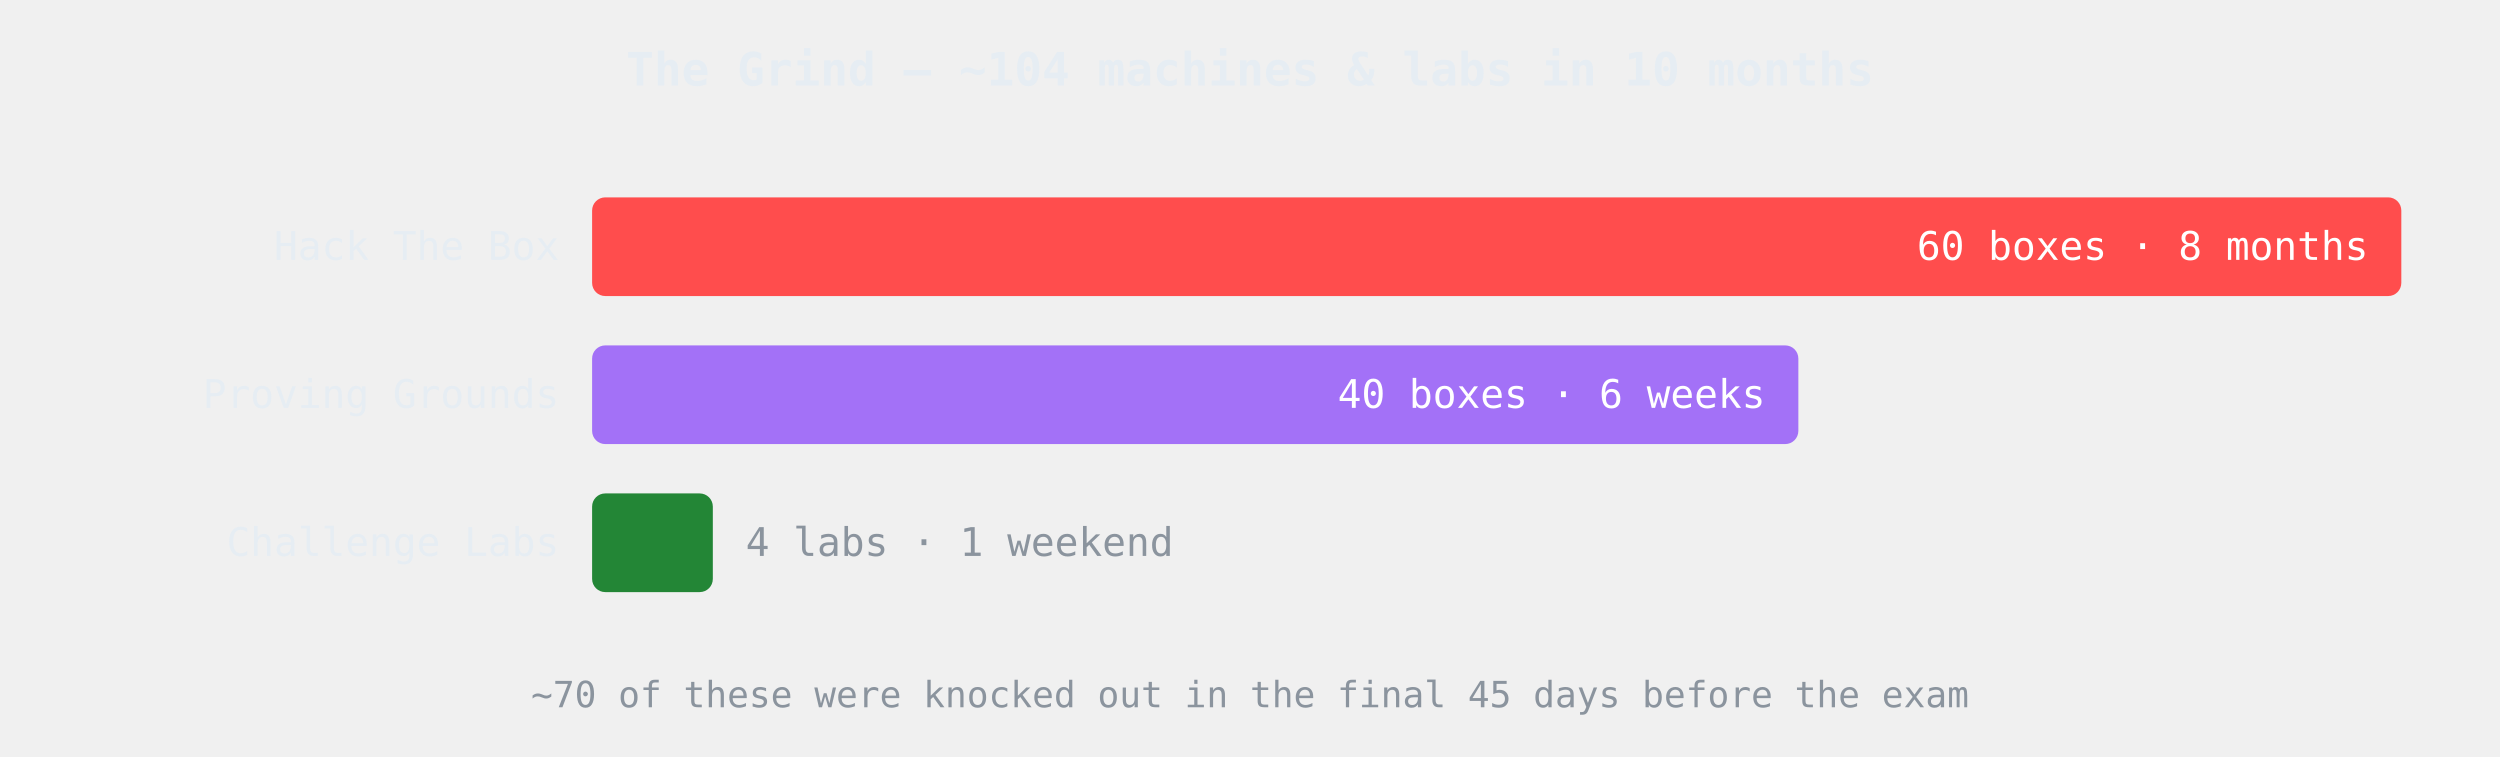
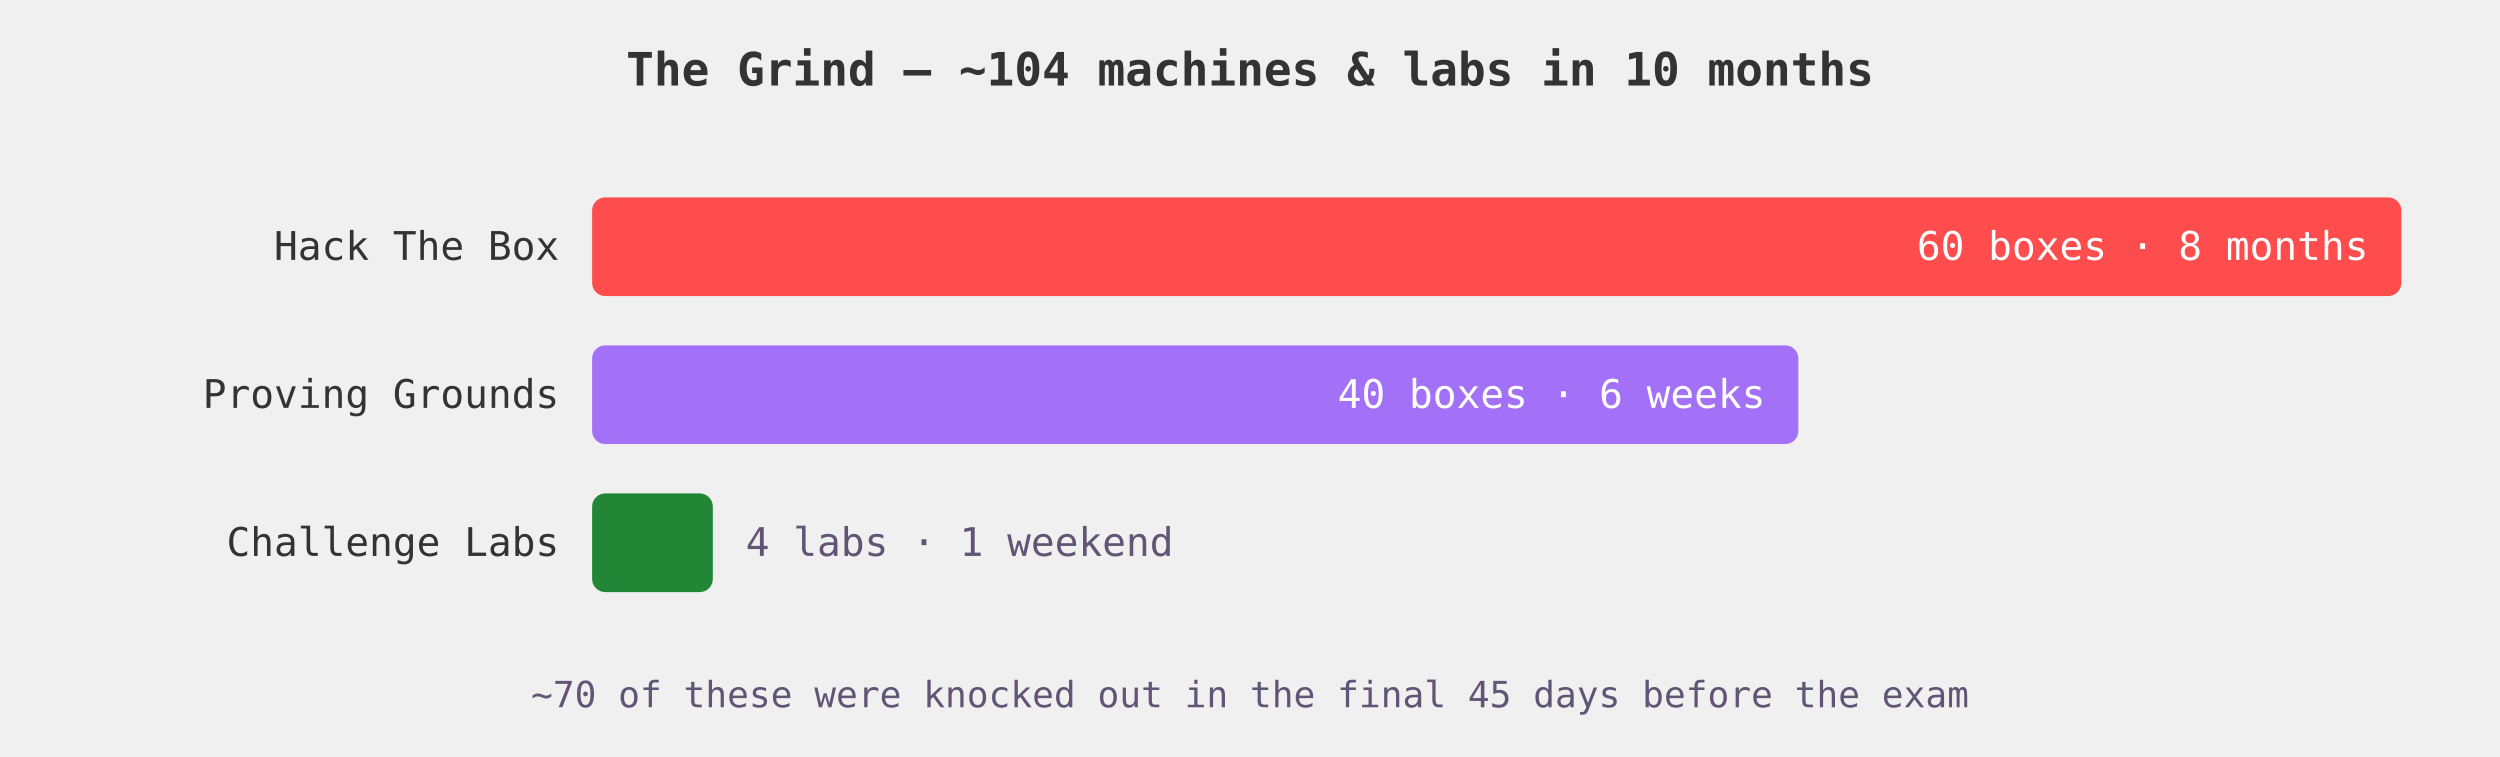
<svg xmlns="http://www.w3.org/2000/svg" viewBox="0 0 760 230" role="img" aria-label="Bar chart of machines completed: 60 on Hack The Box, 40 on Proving Grounds, 4 challenge labs">
  <g font-family="ui-monospace, 'JetBrains Mono', Menlo, monospace">
-     <text x="380" y="26" text-anchor="middle" font-size="14" font-weight="bold" fill="#e6edf3">The Grind — ~104 machines &amp; labs in 10 months</text>
-     <g font-size="12" fill="#e6edf3" text-anchor="end">
+     <text x="380" y="26" text-anchor="middle" font-size="14" font-weight="bold" fill="#333333">The Grind — ~104 machines &amp; labs in 10 months</text>
+     <g font-size="12" fill="#333333" text-anchor="end">
      <text x="170" y="79">Hack The Box</text>
      <text x="170" y="124">Proving Grounds</text>
      <text x="170" y="169">Challenge Labs</text>
    </g>
    <rect x="180" y="60" width="550" height="30" rx="4" fill="#ff4d4d" />
    <rect x="180" y="105" width="366.7" height="30" rx="4" fill="#a371f7" />
    <rect x="180" y="150" width="36.7" height="30" rx="4" fill="#238636" />
    <text x="720" y="79" text-anchor="end" font-size="12" fill="#ffffff">60 boxes · 8 months</text>
    <text x="536.7" y="124" text-anchor="end" font-size="12" fill="#ffffff">40 boxes · 6 weeks</text>
-     <text x="226.7" y="169" text-anchor="start" font-size="12" fill="#8b949e">4 labs · 1 weekend</text>
-     <text x="380" y="215" text-anchor="middle" font-size="11" fill="#8b949e">~70 of these were knocked out in the final 45 days before the exam</text>
+     <text x="226.7" y="169" text-anchor="start" font-size="12" fill="#615576">4 labs · 1 weekend</text>
+     <text x="380" y="215" text-anchor="middle" font-size="11" fill="#615576">~70 of these were knocked out in the final 45 days before the exam</text>
  </g>
</svg>
